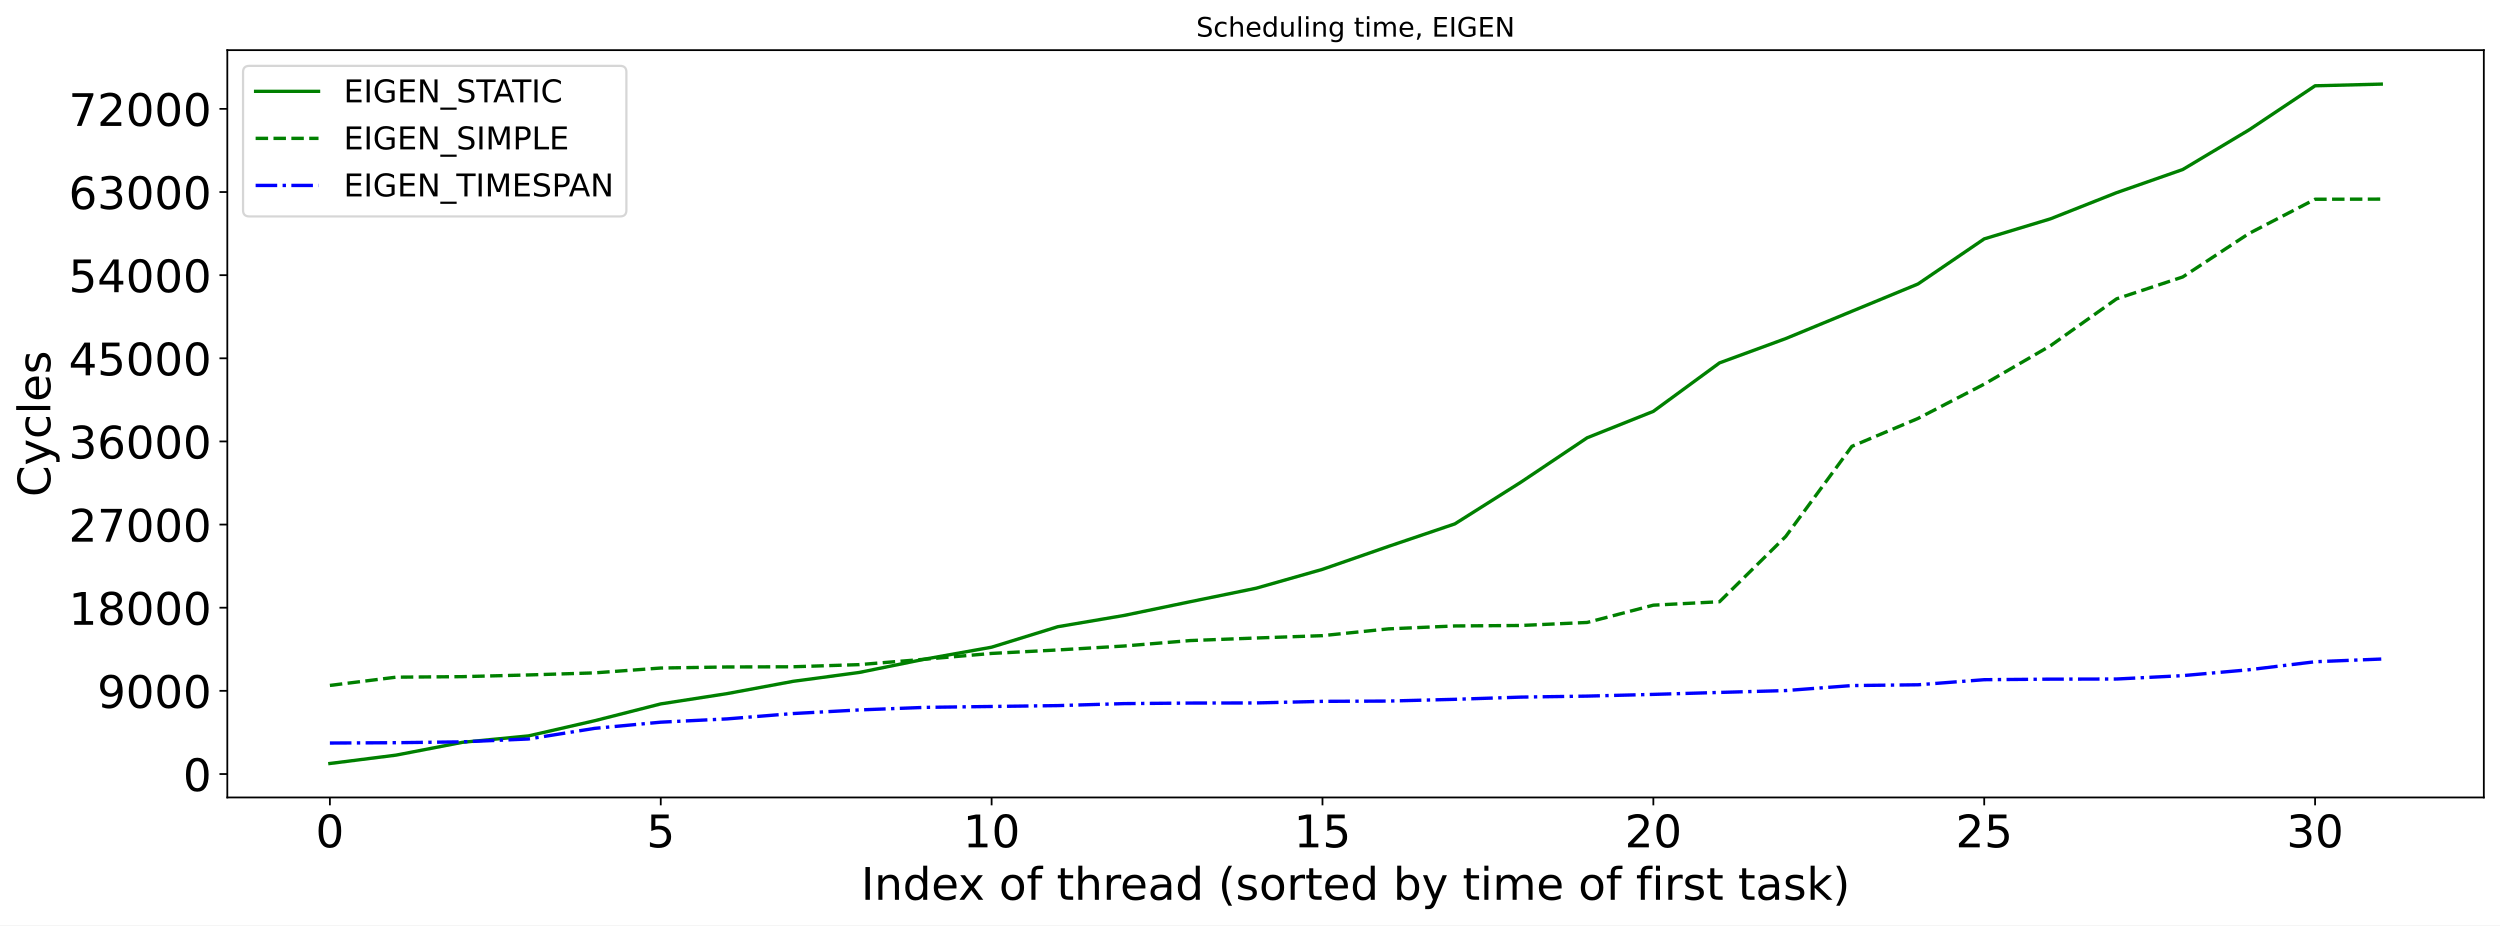
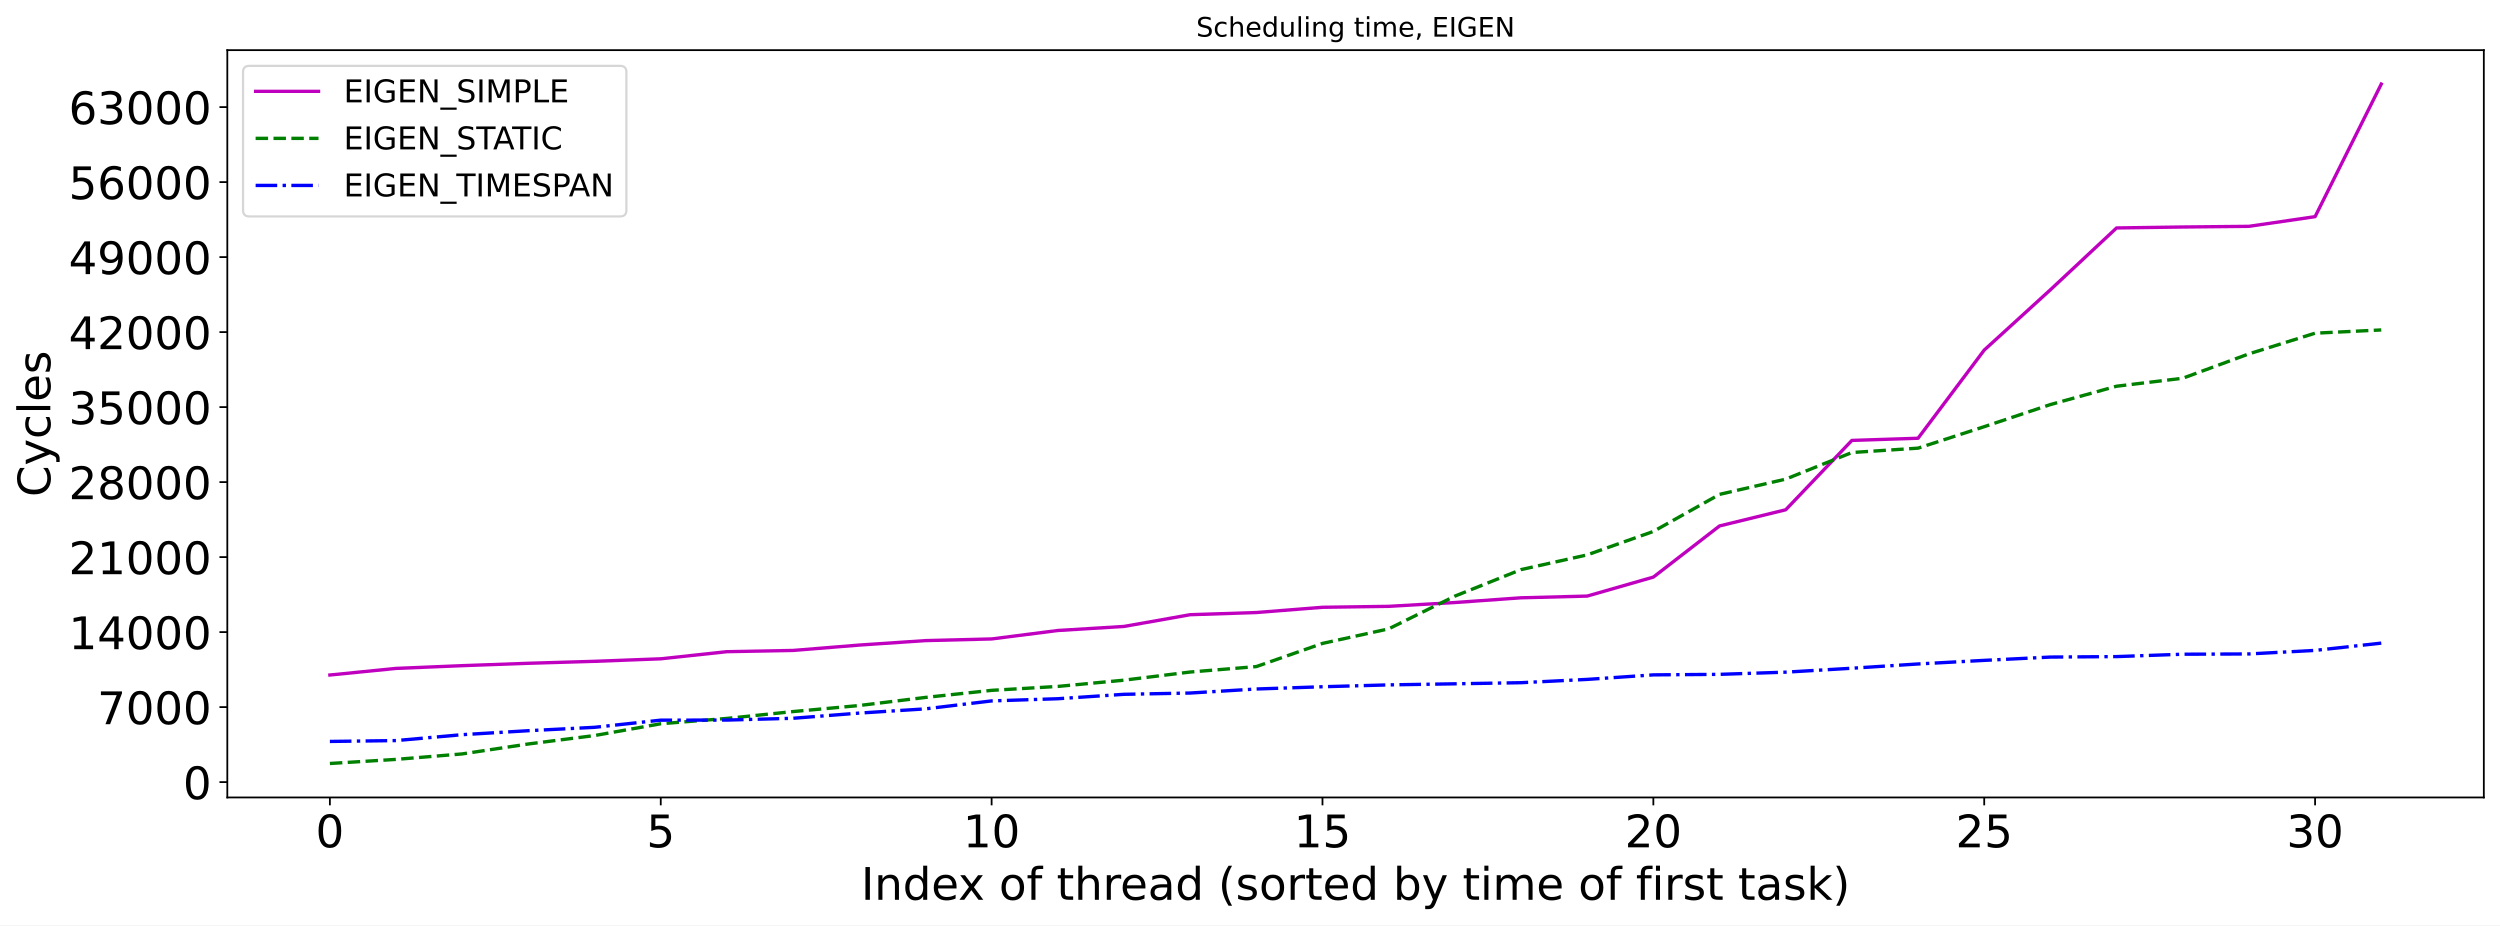
<svg xmlns="http://www.w3.org/2000/svg" xmlns:xlink="http://www.w3.org/1999/xlink" width="1112.781pt" height="411.871pt" viewBox="0 0 1112.781 411.871" version="1.1">
  <defs>
    <style type="text/css">*{stroke-linejoin: round; stroke-linecap: butt}</style>
  </defs>
  <g id="figure_1">
    <g id="patch_1">
      <path d="M 0 411.871  L 1112.781 411.871  L 1112.781 0  L 0 0  z " style="fill: #ffffff" />
    </g>
    <g id="axes_1">
      <g id="patch_2">
        <path d="M 101.181 354.958  L 1105.581 354.958  L 1105.581 22.318  L 101.181 22.318  z " style="fill: #ffffff" />
      </g>
      <g id="matplotlib.axis_1">
        <g id="xtick_1">
          <g id="line2d_1">
            <defs>
-               <path id="m63ed37be84" d="M 0 0  L 0 3.5  " style="stroke: #000000; stroke-width: 0.8" />
+               <path id="m82ae80a19e" d="M 0 0  L 0 3.5  " style="stroke: #000000; stroke-width: 0.8" />
            </defs>
            <g>
-               <use xlink:href="#m63ed37be84" x="146.836" y="354.958" style="stroke: #000000; stroke-width: 0.8" />
+               <use xlink:href="#m82ae80a19e" x="146.836" y="354.958" style="stroke: #000000; stroke-width: 0.8" />
            </g>
          </g>
          <g id="text_1">
            <g transform="translate(140.4733 377.155) scale(0.2 -0.2)">
              <defs>
                <path id="DejaVuSans-30" d="M 2034 4250  Q 1547 4250 1301 3770  Q 1056 3291 1056 2328  Q 1056 1369 1301 889  Q 1547 409 2034 409  Q 2525 409 2770 889  Q 3016 1369 3016 2328  Q 3016 3291 2770 3770  Q 2525 4250 2034 4250  z M 2034 4750  Q 2819 4750 3233 4129  Q 3647 3509 3647 2328  Q 3647 1150 3233 529  Q 2819 -91 2034 -91  Q 1250 -91 836 529  Q 422 1150 422 2328  Q 422 3509 836 4129  Q 1250 4750 2034 4750  z " transform="scale(0.015625)" />
              </defs>
              <use xlink:href="#DejaVuSans-30" />
            </g>
          </g>
        </g>
        <g id="xtick_2">
          <g id="line2d_2">
            <g>
-               <use xlink:href="#m63ed37be84" x="294.109" y="354.958" style="stroke: #000000; stroke-width: 0.8" />
+               <use xlink:href="#m82ae80a19e" x="294.109" y="354.958" style="stroke: #000000; stroke-width: 0.8" />
            </g>
          </g>
          <g id="text_2">
            <g transform="translate(287.746 377.155) scale(0.2 -0.2)">
              <defs>
                <path id="DejaVuSans-35" d="M 691 4666  L 3169 4666  L 3169 4134  L 1269 4134  L 1269 2991  Q 1406 3038 1543 3061  Q 1681 3084 1819 3084  Q 2600 3084 3056 2656  Q 3513 2228 3513 1497  Q 3513 744 3044 326  Q 2575 -91 1722 -91  Q 1428 -91 1123 -41  Q 819 9 494 109  L 494 744  Q 775 591 1075 516  Q 1375 441 1709 441  Q 2250 441 2565 725  Q 2881 1009 2881 1497  Q 2881 1984 2565 2268  Q 2250 2553 1709 2553  Q 1456 2553 1204 2497  Q 953 2441 691 2322  L 691 4666  z " transform="scale(0.015625)" />
              </defs>
              <use xlink:href="#DejaVuSans-35" />
            </g>
          </g>
        </g>
        <g id="xtick_3">
          <g id="line2d_3">
            <g>
-               <use xlink:href="#m63ed37be84" x="441.381" y="354.958" style="stroke: #000000; stroke-width: 0.8" />
+               <use xlink:href="#m82ae80a19e" x="441.381" y="354.958" style="stroke: #000000; stroke-width: 0.8" />
            </g>
          </g>
          <g id="text_3">
            <g transform="translate(428.6562 377.155) scale(0.2 -0.2)">
              <defs>
                <path id="DejaVuSans-31" d="M 794 531  L 1825 531  L 1825 4091  L 703 3866  L 703 4441  L 1819 4666  L 2450 4666  L 2450 531  L 3481 531  L 3481 0  L 794 0  L 794 531  z " transform="scale(0.015625)" />
              </defs>
              <use xlink:href="#DejaVuSans-31" />
              <use xlink:href="#DejaVuSans-30" x="63.623" />
            </g>
          </g>
        </g>
        <g id="xtick_4">
          <g id="line2d_4">
            <g>
-               <use xlink:href="#m63ed37be84" x="588.654" y="354.958" style="stroke: #000000; stroke-width: 0.8" />
+               <use xlink:href="#m82ae80a19e" x="588.654" y="354.958" style="stroke: #000000; stroke-width: 0.8" />
            </g>
          </g>
          <g id="text_4">
            <g transform="translate(575.929 377.155) scale(0.2 -0.2)">
              <use xlink:href="#DejaVuSans-31" />
              <use xlink:href="#DejaVuSans-35" x="63.623" />
            </g>
          </g>
        </g>
        <g id="xtick_5">
          <g id="line2d_5">
            <g>
-               <use xlink:href="#m63ed37be84" x="735.927" y="354.958" style="stroke: #000000; stroke-width: 0.8" />
+               <use xlink:href="#m82ae80a19e" x="735.927" y="354.958" style="stroke: #000000; stroke-width: 0.8" />
            </g>
          </g>
          <g id="text_5">
            <g transform="translate(723.2017 377.155) scale(0.2 -0.2)">
              <defs>
                <path id="DejaVuSans-32" d="M 1228 531  L 3431 531  L 3431 0  L 469 0  L 469 531  Q 828 903 1448 1529  Q 2069 2156 2228 2338  Q 2531 2678 2651 2914  Q 2772 3150 2772 3378  Q 2772 3750 2511 3984  Q 2250 4219 1831 4219  Q 1534 4219 1204 4116  Q 875 4013 500 3803  L 500 4441  Q 881 4594 1212 4672  Q 1544 4750 1819 4750  Q 2544 4750 2975 4387  Q 3406 4025 3406 3419  Q 3406 3131 3298 2873  Q 3191 2616 2906 2266  Q 2828 2175 2409 1742  Q 1991 1309 1228 531  z " transform="scale(0.015625)" />
              </defs>
              <use xlink:href="#DejaVuSans-32" />
              <use xlink:href="#DejaVuSans-30" x="63.623" />
            </g>
          </g>
        </g>
        <g id="xtick_6">
          <g id="line2d_6">
            <g>
-               <use xlink:href="#m63ed37be84" x="883.199" y="354.958" style="stroke: #000000; stroke-width: 0.8" />
+               <use xlink:href="#m82ae80a19e" x="883.199" y="354.958" style="stroke: #000000; stroke-width: 0.8" />
            </g>
          </g>
          <g id="text_6">
            <g transform="translate(870.4744 377.155) scale(0.2 -0.2)">
              <use xlink:href="#DejaVuSans-32" />
              <use xlink:href="#DejaVuSans-35" x="63.623" />
            </g>
          </g>
        </g>
        <g id="xtick_7">
          <g id="line2d_7">
            <g>
-               <use xlink:href="#m63ed37be84" x="1030.472" y="354.958" style="stroke: #000000; stroke-width: 0.8" />
+               <use xlink:href="#m82ae80a19e" x="1030.472" y="354.958" style="stroke: #000000; stroke-width: 0.8" />
            </g>
          </g>
          <g id="text_7">
            <g transform="translate(1017.747 377.155) scale(0.2 -0.2)">
              <defs>
                <path id="DejaVuSans-33" d="M 2597 2516  Q 3050 2419 3304 2112  Q 3559 1806 3559 1356  Q 3559 666 3084 287  Q 2609 -91 1734 -91  Q 1441 -91 1130 -33  Q 819 25 488 141  L 488 750  Q 750 597 1062 519  Q 1375 441 1716 441  Q 2309 441 2620 675  Q 2931 909 2931 1356  Q 2931 1769 2642 2001  Q 2353 2234 1838 2234  L 1294 2234  L 1294 2753  L 1863 2753  Q 2328 2753 2575 2939  Q 2822 3125 2822 3475  Q 2822 3834 2567 4026  Q 2313 4219 1838 4219  Q 1578 4219 1281 4162  Q 984 4106 628 3988  L 628 4550  Q 988 4650 1302 4700  Q 1616 4750 1894 4750  Q 2613 4750 3031 4423  Q 3450 4097 3450 3541  Q 3450 3153 3228 2886  Q 3006 2619 2597 2516  z " transform="scale(0.015625)" />
              </defs>
              <use xlink:href="#DejaVuSans-33" />
              <use xlink:href="#DejaVuSans-30" x="63.623" />
            </g>
          </g>
        </g>
        <g id="text_8">
          <g transform="translate(383.2609 400.5113) scale(0.2 -0.2)">
            <defs>
              <path id="DejaVuSans-49" d="M 628 4666  L 1259 4666  L 1259 0  L 628 0  L 628 4666  z " transform="scale(0.015625)" />
              <path id="DejaVuSans-6e" d="M 3513 2113  L 3513 0  L 2938 0  L 2938 2094  Q 2938 2591 2744 2837  Q 2550 3084 2163 3084  Q 1697 3084 1428 2787  Q 1159 2491 1159 1978  L 1159 0  L 581 0  L 581 3500  L 1159 3500  L 1159 2956  Q 1366 3272 1645 3428  Q 1925 3584 2291 3584  Q 2894 3584 3203 3211  Q 3513 2838 3513 2113  z " transform="scale(0.015625)" />
              <path id="DejaVuSans-64" d="M 2906 2969  L 2906 4863  L 3481 4863  L 3481 0  L 2906 0  L 2906 525  Q 2725 213 2448 61  Q 2172 -91 1784 -91  Q 1150 -91 751 415  Q 353 922 353 1747  Q 353 2572 751 3078  Q 1150 3584 1784 3584  Q 2172 3584 2448 3432  Q 2725 3281 2906 2969  z M 947 1747  Q 947 1113 1208 752  Q 1469 391 1925 391  Q 2381 391 2643 752  Q 2906 1113 2906 1747  Q 2906 2381 2643 2742  Q 2381 3103 1925 3103  Q 1469 3103 1208 2742  Q 947 2381 947 1747  z " transform="scale(0.015625)" />
              <path id="DejaVuSans-65" d="M 3597 1894  L 3597 1613  L 953 1613  Q 991 1019 1311 708  Q 1631 397 2203 397  Q 2534 397 2845 478  Q 3156 559 3463 722  L 3463 178  Q 3153 47 2828 -22  Q 2503 -91 2169 -91  Q 1331 -91 842 396  Q 353 884 353 1716  Q 353 2575 817 3079  Q 1281 3584 2069 3584  Q 2775 3584 3186 3129  Q 3597 2675 3597 1894  z M 3022 2063  Q 3016 2534 2758 2815  Q 2500 3097 2075 3097  Q 1594 3097 1305 2825  Q 1016 2553 972 2059  L 3022 2063  z " transform="scale(0.015625)" />
              <path id="DejaVuSans-78" d="M 3513 3500  L 2247 1797  L 3578 0  L 2900 0  L 1881 1375  L 863 0  L 184 0  L 1544 1831  L 300 3500  L 978 3500  L 1906 2253  L 2834 3500  L 3513 3500  z " transform="scale(0.015625)" />
              <path id="DejaVuSans-20" transform="scale(0.015625)" />
              <path id="DejaVuSans-6f" d="M 1959 3097  Q 1497 3097 1228 2736  Q 959 2375 959 1747  Q 959 1119 1226 758  Q 1494 397 1959 397  Q 2419 397 2687 759  Q 2956 1122 2956 1747  Q 2956 2369 2687 2733  Q 2419 3097 1959 3097  z M 1959 3584  Q 2709 3584 3137 3096  Q 3566 2609 3566 1747  Q 3566 888 3137 398  Q 2709 -91 1959 -91  Q 1206 -91 779 398  Q 353 888 353 1747  Q 353 2609 779 3096  Q 1206 3584 1959 3584  z " transform="scale(0.015625)" />
              <path id="DejaVuSans-66" d="M 2375 4863  L 2375 4384  L 1825 4384  Q 1516 4384 1395 4259  Q 1275 4134 1275 3809  L 1275 3500  L 2222 3500  L 2222 3053  L 1275 3053  L 1275 0  L 697 0  L 697 3053  L 147 3053  L 147 3500  L 697 3500  L 697 3744  Q 697 4328 969 4595  Q 1241 4863 1831 4863  L 2375 4863  z " transform="scale(0.015625)" />
              <path id="DejaVuSans-74" d="M 1172 4494  L 1172 3500  L 2356 3500  L 2356 3053  L 1172 3053  L 1172 1153  Q 1172 725 1289 603  Q 1406 481 1766 481  L 2356 481  L 2356 0  L 1766 0  Q 1100 0 847 248  Q 594 497 594 1153  L 594 3053  L 172 3053  L 172 3500  L 594 3500  L 594 4494  L 1172 4494  z " transform="scale(0.015625)" />
              <path id="DejaVuSans-68" d="M 3513 2113  L 3513 0  L 2938 0  L 2938 2094  Q 2938 2591 2744 2837  Q 2550 3084 2163 3084  Q 1697 3084 1428 2787  Q 1159 2491 1159 1978  L 1159 0  L 581 0  L 581 4863  L 1159 4863  L 1159 2956  Q 1366 3272 1645 3428  Q 1925 3584 2291 3584  Q 2894 3584 3203 3211  Q 3513 2838 3513 2113  z " transform="scale(0.015625)" />
              <path id="DejaVuSans-72" d="M 2631 2963  Q 2534 3019 2420 3045  Q 2306 3072 2169 3072  Q 1681 3072 1420 2755  Q 1159 2438 1159 1844  L 1159 0  L 581 0  L 581 3500  L 1159 3500  L 1159 2956  Q 1341 3275 1631 3429  Q 1922 3584 2338 3584  Q 2397 3584 2469 3576  Q 2541 3569 2628 3553  L 2631 2963  z " transform="scale(0.015625)" />
              <path id="DejaVuSans-61" d="M 2194 1759  Q 1497 1759 1228 1600  Q 959 1441 959 1056  Q 959 750 1161 570  Q 1363 391 1709 391  Q 2188 391 2477 730  Q 2766 1069 2766 1631  L 2766 1759  L 2194 1759  z M 3341 1997  L 3341 0  L 2766 0  L 2766 531  Q 2569 213 2275 61  Q 1981 -91 1556 -91  Q 1019 -91 701 211  Q 384 513 384 1019  Q 384 1609 779 1909  Q 1175 2209 1959 2209  L 2766 2209  L 2766 2266  Q 2766 2663 2505 2880  Q 2244 3097 1772 3097  Q 1472 3097 1187 3025  Q 903 2953 641 2809  L 641 3341  Q 956 3463 1253 3523  Q 1550 3584 1831 3584  Q 2591 3584 2966 3190  Q 3341 2797 3341 1997  z " transform="scale(0.015625)" />
              <path id="DejaVuSans-28" d="M 1984 4856  Q 1566 4138 1362 3434  Q 1159 2731 1159 2009  Q 1159 1288 1364 580  Q 1569 -128 1984 -844  L 1484 -844  Q 1016 -109 783 600  Q 550 1309 550 2009  Q 550 2706 781 3412  Q 1013 4119 1484 4856  L 1984 4856  z " transform="scale(0.015625)" />
              <path id="DejaVuSans-73" d="M 2834 3397  L 2834 2853  Q 2591 2978 2328 3040  Q 2066 3103 1784 3103  Q 1356 3103 1142 2972  Q 928 2841 928 2578  Q 928 2378 1081 2264  Q 1234 2150 1697 2047  L 1894 2003  Q 2506 1872 2764 1633  Q 3022 1394 3022 966  Q 3022 478 2636 193  Q 2250 -91 1575 -91  Q 1294 -91 989 -36  Q 684 19 347 128  L 347 722  Q 666 556 975 473  Q 1284 391 1588 391  Q 1994 391 2212 530  Q 2431 669 2431 922  Q 2431 1156 2273 1281  Q 2116 1406 1581 1522  L 1381 1569  Q 847 1681 609 1914  Q 372 2147 372 2553  Q 372 3047 722 3315  Q 1072 3584 1716 3584  Q 2034 3584 2315 3537  Q 2597 3491 2834 3397  z " transform="scale(0.015625)" />
              <path id="DejaVuSans-62" d="M 3116 1747  Q 3116 2381 2855 2742  Q 2594 3103 2138 3103  Q 1681 3103 1420 2742  Q 1159 2381 1159 1747  Q 1159 1113 1420 752  Q 1681 391 2138 391  Q 2594 391 2855 752  Q 3116 1113 3116 1747  z M 1159 2969  Q 1341 3281 1617 3432  Q 1894 3584 2278 3584  Q 2916 3584 3314 3078  Q 3713 2572 3713 1747  Q 3713 922 3314 415  Q 2916 -91 2278 -91  Q 1894 -91 1617 61  Q 1341 213 1159 525  L 1159 0  L 581 0  L 581 4863  L 1159 4863  L 1159 2969  z " transform="scale(0.015625)" />
              <path id="DejaVuSans-79" d="M 2059 -325  Q 1816 -950 1584 -1140  Q 1353 -1331 966 -1331  L 506 -1331  L 506 -850  L 844 -850  Q 1081 -850 1212 -737  Q 1344 -625 1503 -206  L 1606 56  L 191 3500  L 800 3500  L 1894 763  L 2988 3500  L 3597 3500  L 2059 -325  z " transform="scale(0.015625)" />
              <path id="DejaVuSans-69" d="M 603 3500  L 1178 3500  L 1178 0  L 603 0  L 603 3500  z M 603 4863  L 1178 4863  L 1178 4134  L 603 4134  L 603 4863  z " transform="scale(0.015625)" />
              <path id="DejaVuSans-6d" d="M 3328 2828  Q 3544 3216 3844 3400  Q 4144 3584 4550 3584  Q 5097 3584 5394 3201  Q 5691 2819 5691 2113  L 5691 0  L 5113 0  L 5113 2094  Q 5113 2597 4934 2840  Q 4756 3084 4391 3084  Q 3944 3084 3684 2787  Q 3425 2491 3425 1978  L 3425 0  L 2847 0  L 2847 2094  Q 2847 2600 2669 2842  Q 2491 3084 2119 3084  Q 1678 3084 1418 2786  Q 1159 2488 1159 1978  L 1159 0  L 581 0  L 581 3500  L 1159 3500  L 1159 2956  Q 1356 3278 1631 3431  Q 1906 3584 2284 3584  Q 2666 3584 2933 3390  Q 3200 3197 3328 2828  z " transform="scale(0.015625)" />
              <path id="DejaVuSans-6b" d="M 581 4863  L 1159 4863  L 1159 1991  L 2875 3500  L 3609 3500  L 1753 1863  L 3688 0  L 2938 0  L 1159 1709  L 1159 0  L 581 0  L 581 4863  z " transform="scale(0.015625)" />
              <path id="DejaVuSans-29" d="M 513 4856  L 1013 4856  Q 1481 4119 1714 3412  Q 1947 2706 1947 2009  Q 1947 1309 1714 600  Q 1481 -109 1013 -844  L 513 -844  Q 928 -128 1133 580  Q 1338 1288 1338 2009  Q 1338 2731 1133 3434  Q 928 4138 513 4856  z " transform="scale(0.015625)" />
            </defs>
            <use xlink:href="#DejaVuSans-49" />
            <use xlink:href="#DejaVuSans-6e" x="29.492" />
            <use xlink:href="#DejaVuSans-64" x="92.871" />
            <use xlink:href="#DejaVuSans-65" x="156.348" />
            <use xlink:href="#DejaVuSans-78" x="216.121" />
            <use xlink:href="#DejaVuSans-20" x="275.301" />
            <use xlink:href="#DejaVuSans-6f" x="307.088" />
            <use xlink:href="#DejaVuSans-66" x="368.27" />
            <use xlink:href="#DejaVuSans-20" x="403.475" />
            <use xlink:href="#DejaVuSans-74" x="435.262" />
            <use xlink:href="#DejaVuSans-68" x="474.471" />
            <use xlink:href="#DejaVuSans-72" x="537.85" />
            <use xlink:href="#DejaVuSans-65" x="576.713" />
            <use xlink:href="#DejaVuSans-61" x="638.236" />
            <use xlink:href="#DejaVuSans-64" x="699.516" />
            <use xlink:href="#DejaVuSans-20" x="762.992" />
            <use xlink:href="#DejaVuSans-28" x="794.779" />
            <use xlink:href="#DejaVuSans-73" x="833.793" />
            <use xlink:href="#DejaVuSans-6f" x="885.893" />
            <use xlink:href="#DejaVuSans-72" x="947.074" />
            <use xlink:href="#DejaVuSans-74" x="988.188" />
            <use xlink:href="#DejaVuSans-65" x="1027.396" />
            <use xlink:href="#DejaVuSans-64" x="1088.92" />
            <use xlink:href="#DejaVuSans-20" x="1152.396" />
            <use xlink:href="#DejaVuSans-62" x="1184.184" />
            <use xlink:href="#DejaVuSans-79" x="1247.66" />
            <use xlink:href="#DejaVuSans-20" x="1306.84" />
            <use xlink:href="#DejaVuSans-74" x="1338.627" />
            <use xlink:href="#DejaVuSans-69" x="1377.836" />
            <use xlink:href="#DejaVuSans-6d" x="1405.619" />
            <use xlink:href="#DejaVuSans-65" x="1503.031" />
            <use xlink:href="#DejaVuSans-20" x="1564.555" />
            <use xlink:href="#DejaVuSans-6f" x="1596.342" />
            <use xlink:href="#DejaVuSans-66" x="1657.523" />
            <use xlink:href="#DejaVuSans-20" x="1692.729" />
            <use xlink:href="#DejaVuSans-66" x="1724.516" />
            <use xlink:href="#DejaVuSans-69" x="1759.721" />
            <use xlink:href="#DejaVuSans-72" x="1787.504" />
            <use xlink:href="#DejaVuSans-73" x="1828.617" />
            <use xlink:href="#DejaVuSans-74" x="1880.717" />
            <use xlink:href="#DejaVuSans-20" x="1919.926" />
            <use xlink:href="#DejaVuSans-74" x="1951.713" />
            <use xlink:href="#DejaVuSans-61" x="1990.922" />
            <use xlink:href="#DejaVuSans-73" x="2052.201" />
            <use xlink:href="#DejaVuSans-6b" x="2104.301" />
            <use xlink:href="#DejaVuSans-29" x="2162.211" />
          </g>
        </g>
      </g>
      <g id="matplotlib.axis_2">
        <g id="ytick_1">
          <g id="line2d_8">
            <defs>
-               <path id="m5eabc7df36" d="M 0 0  L -3.5 0  " style="stroke: #000000; stroke-width: 0.8" />
+               <path id="mdf93f57cfc" d="M 0 0  L -3.5 0  " style="stroke: #000000; stroke-width: 0.8" />
            </defs>
            <g>
-               <use xlink:href="#m5eabc7df36" x="101.181" y="344.518" style="stroke: #000000; stroke-width: 0.8" />
+               <use xlink:href="#mdf93f57cfc" x="101.181" y="348.127" style="stroke: #000000; stroke-width: 0.8" />
            </g>
          </g>
          <g id="text_9">
-             <g transform="translate(81.45625 352.1159) scale(0.2 -0.2)">
+             <g transform="translate(81.45625 355.7255) scale(0.2 -0.2)">
              <use xlink:href="#DejaVuSans-30" />
            </g>
          </g>
        </g>
        <g id="ytick_2">
          <g id="line2d_9">
            <g>
-               <use xlink:href="#m5eabc7df36" x="101.181" y="307.51" style="stroke: #000000; stroke-width: 0.8" />
+               <use xlink:href="#mdf93f57cfc" x="101.181" y="314.742" style="stroke: #000000; stroke-width: 0.8" />
            </g>
          </g>
          <g id="text_10">
-             <g transform="translate(43.28125 315.1085) scale(0.2 -0.2)">
-               <defs>
-                 <path id="DejaVuSans-39" d="M 703 97  L 703 672  Q 941 559 1184 500  Q 1428 441 1663 441  Q 2288 441 2617 861  Q 2947 1281 2994 2138  Q 2813 1869 2534 1725  Q 2256 1581 1919 1581  Q 1219 1581 811 2004  Q 403 2428 403 3163  Q 403 3881 828 4315  Q 1253 4750 1959 4750  Q 2769 4750 3195 4129  Q 3622 3509 3622 2328  Q 3622 1225 3098 567  Q 2575 -91 1691 -91  Q 1453 -91 1209 -44  Q 966 3 703 97  z M 1959 2075  Q 2384 2075 2632 2365  Q 2881 2656 2881 3163  Q 2881 3666 2632 3958  Q 2384 4250 1959 4250  Q 1534 4250 1286 3958  Q 1038 3666 1038 3163  Q 1038 2656 1286 2365  Q 1534 2075 1959 2075  z " transform="scale(0.015625)" />
-               </defs>
-               <use xlink:href="#DejaVuSans-39" />
+             <g transform="translate(43.28125 322.3407) scale(0.2 -0.2)">
+               <defs>
+                 <path id="DejaVuSans-37" d="M 525 4666  L 3525 4666  L 3525 4397  L 1831 0  L 1172 0  L 2766 4134  L 525 4134  L 525 4666  z " transform="scale(0.015625)" />
+               </defs>
+               <use xlink:href="#DejaVuSans-37" />
              <use xlink:href="#DejaVuSans-30" x="63.623" />
              <use xlink:href="#DejaVuSans-30" x="127.246" />
              <use xlink:href="#DejaVuSans-30" x="190.869" />
            </g>
          </g>
        </g>
        <g id="ytick_3">
          <g id="line2d_10">
            <g>
-               <use xlink:href="#m5eabc7df36" x="101.181" y="270.503" style="stroke: #000000; stroke-width: 0.8" />
+               <use xlink:href="#mdf93f57cfc" x="101.181" y="281.357" style="stroke: #000000; stroke-width: 0.8" />
            </g>
          </g>
          <g id="text_11">
-             <g transform="translate(30.55625 278.1011) scale(0.2 -0.2)">
-               <defs>
-                 <path id="DejaVuSans-38" d="M 2034 2216  Q 1584 2216 1326 1975  Q 1069 1734 1069 1313  Q 1069 891 1326 650  Q 1584 409 2034 409  Q 2484 409 2743 651  Q 3003 894 3003 1313  Q 3003 1734 2745 1975  Q 2488 2216 2034 2216  z M 1403 2484  Q 997 2584 770 2862  Q 544 3141 544 3541  Q 544 4100 942 4425  Q 1341 4750 2034 4750  Q 2731 4750 3128 4425  Q 3525 4100 3525 3541  Q 3525 3141 3298 2862  Q 3072 2584 2669 2484  Q 3125 2378 3379 2068  Q 3634 1759 3634 1313  Q 3634 634 3220 271  Q 2806 -91 2034 -91  Q 1263 -91 848 271  Q 434 634 434 1313  Q 434 1759 690 2068  Q 947 2378 1403 2484  z M 1172 3481  Q 1172 3119 1398 2916  Q 1625 2713 2034 2713  Q 2441 2713 2670 2916  Q 2900 3119 2900 3481  Q 2900 3844 2670 4047  Q 2441 4250 2034 4250  Q 1625 4250 1398 4047  Q 1172 3844 1172 3481  z " transform="scale(0.015625)" />
+             <g transform="translate(30.55625 288.9558) scale(0.2 -0.2)">
+               <defs>
+                 <path id="DejaVuSans-34" d="M 2419 4116  L 825 1625  L 2419 1625  L 2419 4116  z M 2253 4666  L 3047 4666  L 3047 1625  L 3713 1625  L 3713 1100  L 3047 1100  L 3047 0  L 2419 0  L 2419 1100  L 313 1100  L 313 1709  L 2253 4666  z " transform="scale(0.015625)" />
              </defs>
              <use xlink:href="#DejaVuSans-31" />
-               <use xlink:href="#DejaVuSans-38" x="63.623" />
+               <use xlink:href="#DejaVuSans-34" x="63.623" />
              <use xlink:href="#DejaVuSans-30" x="127.246" />
              <use xlink:href="#DejaVuSans-30" x="190.869" />
              <use xlink:href="#DejaVuSans-30" x="254.492" />
            </g>
          </g>
        </g>
        <g id="ytick_4">
          <g id="line2d_11">
            <g>
-               <use xlink:href="#m5eabc7df36" x="101.181" y="233.495" style="stroke: #000000; stroke-width: 0.8" />
+               <use xlink:href="#mdf93f57cfc" x="101.181" y="247.973" style="stroke: #000000; stroke-width: 0.8" />
            </g>
          </g>
          <g id="text_12">
-             <g transform="translate(30.55625 241.0937) scale(0.2 -0.2)">
-               <defs>
-                 <path id="DejaVuSans-37" d="M 525 4666  L 3525 4666  L 3525 4397  L 1831 0  L 1172 0  L 2766 4134  L 525 4134  L 525 4666  z " transform="scale(0.015625)" />
-               </defs>
+             <g transform="translate(30.55625 255.571) scale(0.2 -0.2)">
              <use xlink:href="#DejaVuSans-32" />
-               <use xlink:href="#DejaVuSans-37" x="63.623" />
+               <use xlink:href="#DejaVuSans-31" x="63.623" />
              <use xlink:href="#DejaVuSans-30" x="127.246" />
              <use xlink:href="#DejaVuSans-30" x="190.869" />
              <use xlink:href="#DejaVuSans-30" x="254.492" />
            </g>
          </g>
        </g>
        <g id="ytick_5">
          <g id="line2d_12">
            <g>
-               <use xlink:href="#m5eabc7df36" x="101.181" y="196.488" style="stroke: #000000; stroke-width: 0.8" />
+               <use xlink:href="#mdf93f57cfc" x="101.181" y="214.588" style="stroke: #000000; stroke-width: 0.8" />
            </g>
          </g>
          <g id="text_13">
-             <g transform="translate(30.55625 204.0862) scale(0.2 -0.2)">
-               <defs>
-                 <path id="DejaVuSans-36" d="M 2113 2584  Q 1688 2584 1439 2293  Q 1191 2003 1191 1497  Q 1191 994 1439 701  Q 1688 409 2113 409  Q 2538 409 2786 701  Q 3034 994 3034 1497  Q 3034 2003 2786 2293  Q 2538 2584 2113 2584  z M 3366 4563  L 3366 3988  Q 3128 4100 2886 4159  Q 2644 4219 2406 4219  Q 1781 4219 1451 3797  Q 1122 3375 1075 2522  Q 1259 2794 1537 2939  Q 1816 3084 2150 3084  Q 2853 3084 3261 2657  Q 3669 2231 3669 1497  Q 3669 778 3244 343  Q 2819 -91 2113 -91  Q 1303 -91 875 529  Q 447 1150 447 2328  Q 447 3434 972 4092  Q 1497 4750 2381 4750  Q 2619 4750 2861 4703  Q 3103 4656 3366 4563  z " transform="scale(0.015625)" />
-               </defs>
-               <use xlink:href="#DejaVuSans-33" />
-               <use xlink:href="#DejaVuSans-36" x="63.623" />
+             <g transform="translate(30.55625 222.1861) scale(0.2 -0.2)">
+               <defs>
+                 <path id="DejaVuSans-38" d="M 2034 2216  Q 1584 2216 1326 1975  Q 1069 1734 1069 1313  Q 1069 891 1326 650  Q 1584 409 2034 409  Q 2484 409 2743 651  Q 3003 894 3003 1313  Q 3003 1734 2745 1975  Q 2488 2216 2034 2216  z M 1403 2484  Q 997 2584 770 2862  Q 544 3141 544 3541  Q 544 4100 942 4425  Q 1341 4750 2034 4750  Q 2731 4750 3128 4425  Q 3525 4100 3525 3541  Q 3525 3141 3298 2862  Q 3072 2584 2669 2484  Q 3125 2378 3379 2068  Q 3634 1759 3634 1313  Q 3634 634 3220 271  Q 2806 -91 2034 -91  Q 1263 -91 848 271  Q 434 634 434 1313  Q 434 1759 690 2068  Q 947 2378 1403 2484  z M 1172 3481  Q 1172 3119 1398 2916  Q 1625 2713 2034 2713  Q 2441 2713 2670 2916  Q 2900 3119 2900 3481  Q 2900 3844 2670 4047  Q 2441 4250 2034 4250  Q 1625 4250 1398 4047  Q 1172 3844 1172 3481  z " transform="scale(0.015625)" />
+               </defs>
+               <use xlink:href="#DejaVuSans-32" />
+               <use xlink:href="#DejaVuSans-38" x="63.623" />
              <use xlink:href="#DejaVuSans-30" x="127.246" />
              <use xlink:href="#DejaVuSans-30" x="190.869" />
              <use xlink:href="#DejaVuSans-30" x="254.492" />
            </g>
          </g>
        </g>
        <g id="ytick_6">
          <g id="line2d_13">
            <g>
-               <use xlink:href="#m5eabc7df36" x="101.181" y="159.48" style="stroke: #000000; stroke-width: 0.8" />
+               <use xlink:href="#mdf93f57cfc" x="101.181" y="181.203" style="stroke: #000000; stroke-width: 0.8" />
            </g>
          </g>
          <g id="text_14">
-             <g transform="translate(30.55625 167.0788) scale(0.2 -0.2)">
-               <defs>
-                 <path id="DejaVuSans-34" d="M 2419 4116  L 825 1625  L 2419 1625  L 2419 4116  z M 2253 4666  L 3047 4666  L 3047 1625  L 3713 1625  L 3713 1100  L 3047 1100  L 3047 0  L 2419 0  L 2419 1100  L 313 1100  L 313 1709  L 2253 4666  z " transform="scale(0.015625)" />
-               </defs>
-               <use xlink:href="#DejaVuSans-34" />
+             <g transform="translate(30.55625 188.8013) scale(0.2 -0.2)">
+               <use xlink:href="#DejaVuSans-33" />
              <use xlink:href="#DejaVuSans-35" x="63.623" />
              <use xlink:href="#DejaVuSans-30" x="127.246" />
              <use xlink:href="#DejaVuSans-30" x="190.869" />
              <use xlink:href="#DejaVuSans-30" x="254.492" />
            </g>
          </g>
        </g>
        <g id="ytick_7">
          <g id="line2d_14">
            <g>
-               <use xlink:href="#m5eabc7df36" x="101.181" y="122.473" style="stroke: #000000; stroke-width: 0.8" />
+               <use xlink:href="#mdf93f57cfc" x="101.181" y="147.818" style="stroke: #000000; stroke-width: 0.8" />
            </g>
          </g>
          <g id="text_15">
-             <g transform="translate(30.55625 130.0714) scale(0.2 -0.2)">
-               <use xlink:href="#DejaVuSans-35" />
-               <use xlink:href="#DejaVuSans-34" x="63.623" />
+             <g transform="translate(30.55625 155.4164) scale(0.2 -0.2)">
+               <use xlink:href="#DejaVuSans-34" />
+               <use xlink:href="#DejaVuSans-32" x="63.623" />
              <use xlink:href="#DejaVuSans-30" x="127.246" />
              <use xlink:href="#DejaVuSans-30" x="190.869" />
              <use xlink:href="#DejaVuSans-30" x="254.492" />
            </g>
          </g>
        </g>
        <g id="ytick_8">
          <g id="line2d_15">
            <g>
-               <use xlink:href="#m5eabc7df36" x="101.181" y="85.466" style="stroke: #000000; stroke-width: 0.8" />
+               <use xlink:href="#mdf93f57cfc" x="101.181" y="114.433" style="stroke: #000000; stroke-width: 0.8" />
            </g>
          </g>
          <g id="text_16">
-             <g transform="translate(30.55625 93.06397) scale(0.2 -0.2)">
+             <g transform="translate(30.55625 122.0316) scale(0.2 -0.2)">
+               <defs>
+                 <path id="DejaVuSans-39" d="M 703 97  L 703 672  Q 941 559 1184 500  Q 1428 441 1663 441  Q 2288 441 2617 861  Q 2947 1281 2994 2138  Q 2813 1869 2534 1725  Q 2256 1581 1919 1581  Q 1219 1581 811 2004  Q 403 2428 403 3163  Q 403 3881 828 4315  Q 1253 4750 1959 4750  Q 2769 4750 3195 4129  Q 3622 3509 3622 2328  Q 3622 1225 3098 567  Q 2575 -91 1691 -91  Q 1453 -91 1209 -44  Q 966 3 703 97  z M 1959 2075  Q 2384 2075 2632 2365  Q 2881 2656 2881 3163  Q 2881 3666 2632 3958  Q 2384 4250 1959 4250  Q 1534 4250 1286 3958  Q 1038 3666 1038 3163  Q 1038 2656 1286 2365  Q 1534 2075 1959 2075  z " transform="scale(0.015625)" />
+               </defs>
+               <use xlink:href="#DejaVuSans-34" />
+               <use xlink:href="#DejaVuSans-39" x="63.623" />
+               <use xlink:href="#DejaVuSans-30" x="127.246" />
+               <use xlink:href="#DejaVuSans-30" x="190.869" />
+               <use xlink:href="#DejaVuSans-30" x="254.492" />
+             </g>
+           </g>
+         </g>
+         <g id="ytick_9">
+           <g id="line2d_16">
+             <g>
+               <use xlink:href="#mdf93f57cfc" x="101.181" y="81.048" style="stroke: #000000; stroke-width: 0.8" />
+             </g>
+           </g>
+           <g id="text_17">
+             <g transform="translate(30.55625 88.64672) scale(0.2 -0.2)">
+               <defs>
+                 <path id="DejaVuSans-36" d="M 2113 2584  Q 1688 2584 1439 2293  Q 1191 2003 1191 1497  Q 1191 994 1439 701  Q 1688 409 2113 409  Q 2538 409 2786 701  Q 3034 994 3034 1497  Q 3034 2003 2786 2293  Q 2538 2584 2113 2584  z M 3366 4563  L 3366 3988  Q 3128 4100 2886 4159  Q 2644 4219 2406 4219  Q 1781 4219 1451 3797  Q 1122 3375 1075 2522  Q 1259 2794 1537 2939  Q 1816 3084 2150 3084  Q 2853 3084 3261 2657  Q 3669 2231 3669 1497  Q 3669 778 3244 343  Q 2819 -91 2113 -91  Q 1303 -91 875 529  Q 447 1150 447 2328  Q 447 3434 972 4092  Q 1497 4750 2381 4750  Q 2619 4750 2861 4703  Q 3103 4656 3366 4563  z " transform="scale(0.015625)" />
+               </defs>
+               <use xlink:href="#DejaVuSans-35" />
+               <use xlink:href="#DejaVuSans-36" x="63.623" />
+               <use xlink:href="#DejaVuSans-30" x="127.246" />
+               <use xlink:href="#DejaVuSans-30" x="190.869" />
+               <use xlink:href="#DejaVuSans-30" x="254.492" />
+             </g>
+           </g>
+         </g>
+         <g id="ytick_10">
+           <g id="line2d_17">
+             <g>
+               <use xlink:href="#mdf93f57cfc" x="101.181" y="47.663" style="stroke: #000000; stroke-width: 0.8" />
+             </g>
+           </g>
+           <g id="text_18">
+             <g transform="translate(30.55625 55.26187) scale(0.2 -0.2)">
              <use xlink:href="#DejaVuSans-36" />
              <use xlink:href="#DejaVuSans-33" x="63.623" />
              <use xlink:href="#DejaVuSans-30" x="127.246" />
              <use xlink:href="#DejaVuSans-30" x="190.869" />
              <use xlink:href="#DejaVuSans-30" x="254.492" />
            </g>
          </g>
        </g>
-         <g id="ytick_9">
-           <g id="line2d_16">
-             <g>
-               <use xlink:href="#m5eabc7df36" x="101.181" y="48.458" style="stroke: #000000; stroke-width: 0.8" />
-             </g>
-           </g>
-           <g id="text_17">
-             <g transform="translate(30.55625 56.05655) scale(0.2 -0.2)">
-               <use xlink:href="#DejaVuSans-37" />
-               <use xlink:href="#DejaVuSans-32" x="63.623" />
-               <use xlink:href="#DejaVuSans-30" x="127.246" />
-               <use xlink:href="#DejaVuSans-30" x="190.869" />
-               <use xlink:href="#DejaVuSans-30" x="254.492" />
-             </g>
-           </g>
-         </g>
-         <g id="text_18">
+         <g id="text_19">
          <g transform="translate(22.39688 221.1788) rotate(-90) scale(0.2 -0.2)">
            <defs>
              <path id="DejaVuSans-43" d="M 4122 4306  L 4122 3641  Q 3803 3938 3442 4084  Q 3081 4231 2675 4231  Q 1875 4231 1450 3742  Q 1025 3253 1025 2328  Q 1025 1406 1450 917  Q 1875 428 2675 428  Q 3081 428 3442 575  Q 3803 722 4122 1019  L 4122 359  Q 3791 134 3420 21  Q 3050 -91 2638 -91  Q 1578 -91 968 557  Q 359 1206 359 2328  Q 359 3453 968 4101  Q 1578 4750 2638 4750  Q 3056 4750 3426 4639  Q 3797 4528 4122 4306  z " transform="scale(0.015625)" />
              <path id="DejaVuSans-63" d="M 3122 3366  L 3122 2828  Q 2878 2963 2633 3030  Q 2388 3097 2138 3097  Q 1578 3097 1268 2742  Q 959 2388 959 1747  Q 959 1106 1268 751  Q 1578 397 2138 397  Q 2388 397 2633 464  Q 2878 531 3122 666  L 3122 134  Q 2881 22 2623 -34  Q 2366 -91 2075 -91  Q 1284 -91 818 406  Q 353 903 353 1747  Q 353 2603 823 3093  Q 1294 3584 2113 3584  Q 2378 3584 2631 3529  Q 2884 3475 3122 3366  z " transform="scale(0.015625)" />
              <path id="DejaVuSans-6c" d="M 603 4863  L 1178 4863  L 1178 0  L 603 0  L 603 4863  z " transform="scale(0.015625)" />
            </defs>
            <use xlink:href="#DejaVuSans-43" />
            <use xlink:href="#DejaVuSans-79" x="69.824" />
            <use xlink:href="#DejaVuSans-63" x="129.004" />
            <use xlink:href="#DejaVuSans-6c" x="183.984" />
            <use xlink:href="#DejaVuSans-65" x="211.768" />
            <use xlink:href="#DejaVuSans-73" x="273.291" />
          </g>
        </g>
      </g>
-       <g id="line2d_17">
-         <path d="M 146.836 339.838  L 176.29 336.113  L 205.745 330.422  L 235.199 327.56  L 264.654 320.808  L 294.109 313.316  L 323.563 308.744  L 353.018 303.267  L 382.472 299.311  L 411.927 293.332  L 441.381 288.069  L 470.836 278.957  L 500.29 273.948  L 529.745 267.838  L 559.199 261.802  L 588.654 253.413  L 618.109 243.175  L 647.563 233.191  L 677.018 214.597  L 706.472 194.851  L 735.927 183.099  L 765.381 161.52  L 794.836 150.706  L 824.29 138.551  L 853.745 126.388  L 883.199 106.33  L 912.654 97.415  L 942.109 85.762  L 971.563 75.457  L 1001.018 57.85  L 1030.472 38.186  L 1059.927 37.438  " clip-path="url(#p120441882f)" style="fill: none; stroke: #008000; stroke-width: 1.5; stroke-linecap: square" />
-       </g>
      <g id="line2d_18">
-         <path d="M 146.836 305.092  L 176.29 301.416  L 205.745 301.186  L 235.199 300.429  L 264.654 299.508  L 294.109 297.345  L 323.563 296.877  L 353.018 296.786  L 382.472 295.832  L 411.927 293.406  L 441.381 290.849  L 470.836 289.302  L 500.29 287.551  L 529.745 285.125  L 559.199 283.982  L 588.654 282.937  L 618.109 279.911  L 647.563 278.62  L 677.018 278.406  L 706.472 277.065  L 735.927 269.368  L 765.381 267.838  L 794.836 238.8  L 824.29 198.675  L 853.745 186.249  L 883.199 170.977  L 912.654 153.913  L 942.109 133.024  L 971.563 123.279  L 1001.018 103.945  L 1030.472 88.689  L 1059.927 88.624  " clip-path="url(#p120441882f)" style="fill: none; stroke-dasharray: 5.55,2.4; stroke-dashoffset: 0; stroke: #008000; stroke-width: 1.5" />
+         <path d="M 146.836 300.454  L 176.29 297.516  L 205.745 296.295  L 235.199 295.236  L 264.654 294.358  L 294.109 293.242  L 323.563 290.066  L 353.018 289.522  L 382.472 287.128  L 411.927 285.144  L 441.381 284.4  L 470.836 280.642  L 500.29 278.839  L 529.745 273.612  L 559.199 272.649  L 588.654 270.312  L 618.109 269.892  L 647.563 268.194  L 677.018 266.086  L 706.472 265.323  L 735.927 256.872  L 765.381 234.104  L 794.836 226.911  L 824.29 196.035  L 853.745 195.072  L 883.199 155.821  L 912.654 128.979  L 942.109 101.461  L 971.563 101.041  L 1001.018 100.745  L 1030.472 96.434  L 1059.927 37.438  " clip-path="url(#p570b5ca560)" style="fill: none; stroke: #bf00bf; stroke-width: 1.5; stroke-linecap: square" />
      </g>
      <g id="line2d_19">
-         <path d="M 146.836 330.734  L 176.29 330.586  L 205.745 330.208  L 235.199 328.933  L 264.654 324.205  L 294.109 321.45  L 323.563 319.994  L 353.018 317.609  L 382.472 315.997  L 411.927 314.854  L 441.381 314.459  L 470.836 314.073  L 500.29 313.185  L 529.745 312.938  L 559.199 312.888  L 588.654 312.181  L 618.109 312.05  L 647.563 311.277  L 677.018 310.29  L 706.472 309.846  L 735.927 309.081  L 765.381 308.209  L 794.836 307.379  L 824.29 305.15  L 853.745 304.804  L 883.199 302.543  L 912.654 302.296  L 942.109 302.239  L 971.563 300.734  L 1001.018 298.118  L 1030.472 294.549  L 1059.927 293.349  " clip-path="url(#p120441882f)" style="fill: none; stroke-dasharray: 9.6,2.4,1.5,2.4; stroke-dashoffset: 0; stroke: #0000ff; stroke-width: 1.5" />
+         <path d="M 146.836 339.838  L 176.29 338.016  L 205.745 335.574  L 235.199 331.149  L 264.654 327.4  L 294.109 322.154  L 323.563 319.779  L 353.018 316.726  L 382.472 314.036  L 411.927 310.431  L 441.381 307.283  L 470.836 305.538  L 500.29 302.752  L 529.745 299.128  L 559.199 296.705  L 588.654 286.394  L 618.109 279.908  L 647.563 265.352  L 677.018 253.543  L 706.472 246.981  L 735.927 236.555  L 765.381 220.053  L 794.836 213.262  L 824.29 201.425  L 853.745 199.479  L 883.199 189.921  L 912.654 180.077  L 942.109 171.912  L 971.563 168.364  L 1001.018 157.509  L 1030.472 148.304  L 1059.927 146.864  " clip-path="url(#p570b5ca560)" style="fill: none; stroke-dasharray: 5.55,2.4; stroke-dashoffset: 0; stroke: #008000; stroke-width: 1.5" />
+       </g>
+       <g id="line2d_20">
+         <path d="M 146.836 330.023  L 176.29 329.641  L 205.745 327.009  L 235.199 325.244  L 264.654 323.737  L 294.109 320.551  L 323.563 320.513  L 353.018 319.712  L 382.472 317.404  L 411.927 315.524  L 441.381 311.986  L 470.836 311.013  L 500.29 309.048  L 529.745 308.475  L 559.199 306.682  L 588.654 305.681  L 618.109 304.851  L 647.563 304.374  L 677.018 303.878  L 706.472 302.409  L 735.927 300.396  L 765.381 300.158  L 794.836 299.185  L 824.29 297.439  L 853.745 295.541  L 883.199 293.939  L 912.654 292.47  L 942.109 292.26  L 971.563 291.201  L 1001.018 291.077  L 1030.472 289.503  L 1059.927 286.26  " clip-path="url(#p570b5ca560)" style="fill: none; stroke-dasharray: 9.6,2.4,1.5,2.4; stroke-dashoffset: 0; stroke: #0000ff; stroke-width: 1.5" />
      </g>
      <g id="patch_3">
        <path d="M 101.181 354.958  L 101.181 22.318  " style="fill: none; stroke: #000000; stroke-width: 0.8; stroke-linejoin: miter; stroke-linecap: square" />
      </g>
      <g id="patch_4">
        <path d="M 1105.581 354.958  L 1105.581 22.318  " style="fill: none; stroke: #000000; stroke-width: 0.8; stroke-linejoin: miter; stroke-linecap: square" />
      </g>
      <g id="patch_5">
        <path d="M 101.181 354.958  L 1105.581 354.958  " style="fill: none; stroke: #000000; stroke-width: 0.8; stroke-linejoin: miter; stroke-linecap: square" />
      </g>
      <g id="patch_6">
        <path d="M 101.181 22.318  L 1105.581 22.318  " style="fill: none; stroke: #000000; stroke-width: 0.8; stroke-linejoin: miter; stroke-linecap: square" />
      </g>
-       <g id="text_19">
+       <g id="text_20">
        <g transform="translate(532.4556 16.31812) scale(0.12 -0.12)">
          <defs>
            <path id="DejaVuSans-53" d="M 3425 4513  L 3425 3897  Q 3066 4069 2747 4153  Q 2428 4238 2131 4238  Q 1616 4238 1336 4038  Q 1056 3838 1056 3469  Q 1056 3159 1242 3001  Q 1428 2844 1947 2747  L 2328 2669  Q 3034 2534 3370 2195  Q 3706 1856 3706 1288  Q 3706 609 3251 259  Q 2797 -91 1919 -91  Q 1588 -91 1214 -16  Q 841 59 441 206  L 441 856  Q 825 641 1194 531  Q 1563 422 1919 422  Q 2459 422 2753 634  Q 3047 847 3047 1241  Q 3047 1584 2836 1778  Q 2625 1972 2144 2069  L 1759 2144  Q 1053 2284 737 2584  Q 422 2884 422 3419  Q 422 4038 858 4394  Q 1294 4750 2059 4750  Q 2388 4750 2728 4690  Q 3069 4631 3425 4513  z " transform="scale(0.015625)" />
            <path id="DejaVuSans-75" d="M 544 1381  L 544 3500  L 1119 3500  L 1119 1403  Q 1119 906 1312 657  Q 1506 409 1894 409  Q 2359 409 2629 706  Q 2900 1003 2900 1516  L 2900 3500  L 3475 3500  L 3475 0  L 2900 0  L 2900 538  Q 2691 219 2414 64  Q 2138 -91 1772 -91  Q 1169 -91 856 284  Q 544 659 544 1381  z M 1991 3584  L 1991 3584  z " transform="scale(0.015625)" />
            <path id="DejaVuSans-67" d="M 2906 1791  Q 2906 2416 2648 2759  Q 2391 3103 1925 3103  Q 1463 3103 1205 2759  Q 947 2416 947 1791  Q 947 1169 1205 825  Q 1463 481 1925 481  Q 2391 481 2648 825  Q 2906 1169 2906 1791  z M 3481 434  Q 3481 -459 3084 -895  Q 2688 -1331 1869 -1331  Q 1566 -1331 1297 -1286  Q 1028 -1241 775 -1147  L 775 -588  Q 1028 -725 1275 -790  Q 1522 -856 1778 -856  Q 2344 -856 2625 -561  Q 2906 -266 2906 331  L 2906 616  Q 2728 306 2450 153  Q 2172 0 1784 0  Q 1141 0 747 490  Q 353 981 353 1791  Q 353 2603 747 3093  Q 1141 3584 1784 3584  Q 2172 3584 2450 3431  Q 2728 3278 2906 2969  L 2906 3500  L 3481 3500  L 3481 434  z " transform="scale(0.015625)" />
            <path id="DejaVuSans-2c" d="M 750 794  L 1409 794  L 1409 256  L 897 -744  L 494 -744  L 750 256  L 750 794  z " transform="scale(0.015625)" />
            <path id="DejaVuSans-45" d="M 628 4666  L 3578 4666  L 3578 4134  L 1259 4134  L 1259 2753  L 3481 2753  L 3481 2222  L 1259 2222  L 1259 531  L 3634 531  L 3634 0  L 628 0  L 628 4666  z " transform="scale(0.015625)" />
            <path id="DejaVuSans-47" d="M 3809 666  L 3809 1919  L 2778 1919  L 2778 2438  L 4434 2438  L 4434 434  Q 4069 175 3628 42  Q 3188 -91 2688 -91  Q 1594 -91 976 548  Q 359 1188 359 2328  Q 359 3472 976 4111  Q 1594 4750 2688 4750  Q 3144 4750 3555 4637  Q 3966 4525 4313 4306  L 4313 3634  Q 3963 3931 3569 4081  Q 3175 4231 2741 4231  Q 1884 4231 1454 3753  Q 1025 3275 1025 2328  Q 1025 1384 1454 906  Q 1884 428 2741 428  Q 3075 428 3337 486  Q 3600 544 3809 666  z " transform="scale(0.015625)" />
            <path id="DejaVuSans-4e" d="M 628 4666  L 1478 4666  L 3547 763  L 3547 4666  L 4159 4666  L 4159 0  L 3309 0  L 1241 3903  L 1241 0  L 628 0  L 628 4666  z " transform="scale(0.015625)" />
          </defs>
          <use xlink:href="#DejaVuSans-53" />
          <use xlink:href="#DejaVuSans-63" x="63.477" />
          <use xlink:href="#DejaVuSans-68" x="118.457" />
          <use xlink:href="#DejaVuSans-65" x="181.836" />
          <use xlink:href="#DejaVuSans-64" x="243.359" />
          <use xlink:href="#DejaVuSans-75" x="306.836" />
          <use xlink:href="#DejaVuSans-6c" x="370.215" />
          <use xlink:href="#DejaVuSans-69" x="397.998" />
          <use xlink:href="#DejaVuSans-6e" x="425.781" />
          <use xlink:href="#DejaVuSans-67" x="489.16" />
          <use xlink:href="#DejaVuSans-20" x="552.637" />
          <use xlink:href="#DejaVuSans-74" x="584.424" />
          <use xlink:href="#DejaVuSans-69" x="623.633" />
          <use xlink:href="#DejaVuSans-6d" x="651.416" />
          <use xlink:href="#DejaVuSans-65" x="748.828" />
          <use xlink:href="#DejaVuSans-2c" x="810.352" />
          <use xlink:href="#DejaVuSans-20" x="842.139" />
          <use xlink:href="#DejaVuSans-45" x="873.926" />
          <use xlink:href="#DejaVuSans-49" x="937.109" />
          <use xlink:href="#DejaVuSans-47" x="966.602" />
          <use xlink:href="#DejaVuSans-45" x="1044.092" />
          <use xlink:href="#DejaVuSans-4e" x="1107.275" />
        </g>
      </g>
      <g id="legend_1">
        <g id="patch_7">
          <path d="M 110.981 96.334  L 276.019 96.334  Q 278.819 96.334 278.819 93.534  L 278.819 32.118  Q 278.819 29.318 276.019 29.318  L 110.981 29.318  Q 108.181 29.318 108.181 32.118  L 108.181 93.534  Q 108.181 96.334 110.981 96.334  z " style="fill: #ffffff; opacity: 0.8; stroke: #cccccc; stroke-linejoin: miter" />
        </g>
-         <g id="line2d_20">
-           <path d="M 113.781 40.656  L 127.781 40.656  L 141.781 40.656  " style="fill: none; stroke: #008000; stroke-width: 1.5; stroke-linecap: square" />
-         </g>
-         <g id="text_20">
+         <g id="line2d_21">
+           <path d="M 113.781 40.656  L 127.781 40.656  L 141.781 40.656  " style="fill: none; stroke: #bf00bf; stroke-width: 1.5; stroke-linecap: square" />
+         </g>
+         <g id="text_21">
          <g transform="translate(152.9812 45.55594) scale(0.14 -0.14)">
            <defs>
              <path id="DejaVuSans-5f" d="M 3263 -1063  L 3263 -1509  L -63 -1509  L -63 -1063  L 3263 -1063  z " transform="scale(0.015625)" />
-               <path id="DejaVuSans-54" d="M -19 4666  L 3928 4666  L 3928 4134  L 2272 4134  L 2272 0  L 1638 0  L 1638 4134  L -19 4134  L -19 4666  z " transform="scale(0.015625)" />
-               <path id="DejaVuSans-41" d="M 2188 4044  L 1331 1722  L 3047 1722  L 2188 4044  z M 1831 4666  L 2547 4666  L 4325 0  L 3669 0  L 3244 1197  L 1141 1197  L 716 0  L 50 0  L 1831 4666  z " transform="scale(0.015625)" />
-             </defs>
-             <use xlink:href="#DejaVuSans-45" />
-             <use xlink:href="#DejaVuSans-49" x="63.184" />
-             <use xlink:href="#DejaVuSans-47" x="92.676" />
-             <use xlink:href="#DejaVuSans-45" x="170.166" />
-             <use xlink:href="#DejaVuSans-4e" x="233.35" />
-             <use xlink:href="#DejaVuSans-5f" x="308.154" />
-             <use xlink:href="#DejaVuSans-53" x="358.154" />
-             <use xlink:href="#DejaVuSans-54" x="421.631" />
-             <use xlink:href="#DejaVuSans-41" x="474.965" />
-             <use xlink:href="#DejaVuSans-54" x="535.623" />
-             <use xlink:href="#DejaVuSans-49" x="596.707" />
-             <use xlink:href="#DejaVuSans-43" x="626.199" />
-           </g>
-         </g>
-         <g id="line2d_21">
-           <path d="M 113.781 61.595  L 127.781 61.595  L 141.781 61.595  " style="fill: none; stroke-dasharray: 5.55,2.4; stroke-dashoffset: 0; stroke: #008000; stroke-width: 1.5" />
-         </g>
-         <g id="text_21">
-           <g transform="translate(152.9812 66.49469) scale(0.14 -0.14)">
-             <defs>
              <path id="DejaVuSans-4d" d="M 628 4666  L 1569 4666  L 2759 1491  L 3956 4666  L 4897 4666  L 4897 0  L 4281 0  L 4281 4097  L 3078 897  L 2444 897  L 1241 4097  L 1241 0  L 628 0  L 628 4666  z " transform="scale(0.015625)" />
              <path id="DejaVuSans-50" d="M 1259 4147  L 1259 2394  L 2053 2394  Q 2494 2394 2734 2622  Q 2975 2850 2975 3272  Q 2975 3691 2734 3919  Q 2494 4147 2053 4147  L 1259 4147  z M 628 4666  L 2053 4666  Q 2838 4666 3239 4311  Q 3641 3956 3641 3272  Q 3641 2581 3239 2228  Q 2838 1875 2053 1875  L 1259 1875  L 1259 0  L 628 0  L 628 4666  z " transform="scale(0.015625)" />
              <path id="DejaVuSans-4c" d="M 628 4666  L 1259 4666  L 1259 531  L 3531 531  L 3531 0  L 628 0  L 628 4666  z " transform="scale(0.015625)" />
            </defs>
            <use xlink:href="#DejaVuSans-45" />
            <use xlink:href="#DejaVuSans-49" x="63.184" />
            <use xlink:href="#DejaVuSans-47" x="92.676" />
            <use xlink:href="#DejaVuSans-45" x="170.166" />
            <use xlink:href="#DejaVuSans-4e" x="233.35" />
            <use xlink:href="#DejaVuSans-5f" x="308.154" />
            <use xlink:href="#DejaVuSans-53" x="358.154" />
            <use xlink:href="#DejaVuSans-49" x="421.631" />
            <use xlink:href="#DejaVuSans-4d" x="451.123" />
            <use xlink:href="#DejaVuSans-50" x="537.402" />
            <use xlink:href="#DejaVuSans-4c" x="597.705" />
            <use xlink:href="#DejaVuSans-45" x="653.418" />
          </g>
        </g>
        <g id="line2d_22">
+           <path d="M 113.781 61.595  L 127.781 61.595  L 141.781 61.595  " style="fill: none; stroke-dasharray: 5.55,2.4; stroke-dashoffset: 0; stroke: #008000; stroke-width: 1.5" />
+         </g>
+         <g id="text_22">
+           <g transform="translate(152.9812 66.49469) scale(0.14 -0.14)">
+             <defs>
+               <path id="DejaVuSans-54" d="M -19 4666  L 3928 4666  L 3928 4134  L 2272 4134  L 2272 0  L 1638 0  L 1638 4134  L -19 4134  L -19 4666  z " transform="scale(0.015625)" />
+               <path id="DejaVuSans-41" d="M 2188 4044  L 1331 1722  L 3047 1722  L 2188 4044  z M 1831 4666  L 2547 4666  L 4325 0  L 3669 0  L 3244 1197  L 1141 1197  L 716 0  L 50 0  L 1831 4666  z " transform="scale(0.015625)" />
+             </defs>
+             <use xlink:href="#DejaVuSans-45" />
+             <use xlink:href="#DejaVuSans-49" x="63.184" />
+             <use xlink:href="#DejaVuSans-47" x="92.676" />
+             <use xlink:href="#DejaVuSans-45" x="170.166" />
+             <use xlink:href="#DejaVuSans-4e" x="233.35" />
+             <use xlink:href="#DejaVuSans-5f" x="308.154" />
+             <use xlink:href="#DejaVuSans-53" x="358.154" />
+             <use xlink:href="#DejaVuSans-54" x="421.631" />
+             <use xlink:href="#DejaVuSans-41" x="474.965" />
+             <use xlink:href="#DejaVuSans-54" x="535.623" />
+             <use xlink:href="#DejaVuSans-49" x="596.707" />
+             <use xlink:href="#DejaVuSans-43" x="626.199" />
+           </g>
+         </g>
+         <g id="line2d_23">
          <path d="M 113.781 82.533  L 127.781 82.533  L 141.781 82.533  " style="fill: none; stroke-dasharray: 9.6,2.4,1.5,2.4; stroke-dashoffset: 0; stroke: #0000ff; stroke-width: 1.5" />
        </g>
-         <g id="text_22">
+         <g id="text_23">
          <g transform="translate(152.9812 87.43344) scale(0.14 -0.14)">
            <use xlink:href="#DejaVuSans-45" />
            <use xlink:href="#DejaVuSans-49" x="63.184" />
            <use xlink:href="#DejaVuSans-47" x="92.676" />
            <use xlink:href="#DejaVuSans-45" x="170.166" />
            <use xlink:href="#DejaVuSans-4e" x="233.35" />
            <use xlink:href="#DejaVuSans-5f" x="308.154" />
            <use xlink:href="#DejaVuSans-54" x="358.154" />
            <use xlink:href="#DejaVuSans-49" x="419.238" />
            <use xlink:href="#DejaVuSans-4d" x="448.73" />
            <use xlink:href="#DejaVuSans-45" x="535.01" />
            <use xlink:href="#DejaVuSans-53" x="598.193" />
            <use xlink:href="#DejaVuSans-50" x="661.67" />
            <use xlink:href="#DejaVuSans-41" x="715.598" />
            <use xlink:href="#DejaVuSans-4e" x="784.006" />
          </g>
        </g>
      </g>
    </g>
  </g>
  <defs>
-     <clipPath id="p120441882f">
+     <clipPath id="p570b5ca560">
      <rect x="101.181" y="22.318" width="1004.4" height="332.64" />
    </clipPath>
  </defs>
</svg>
